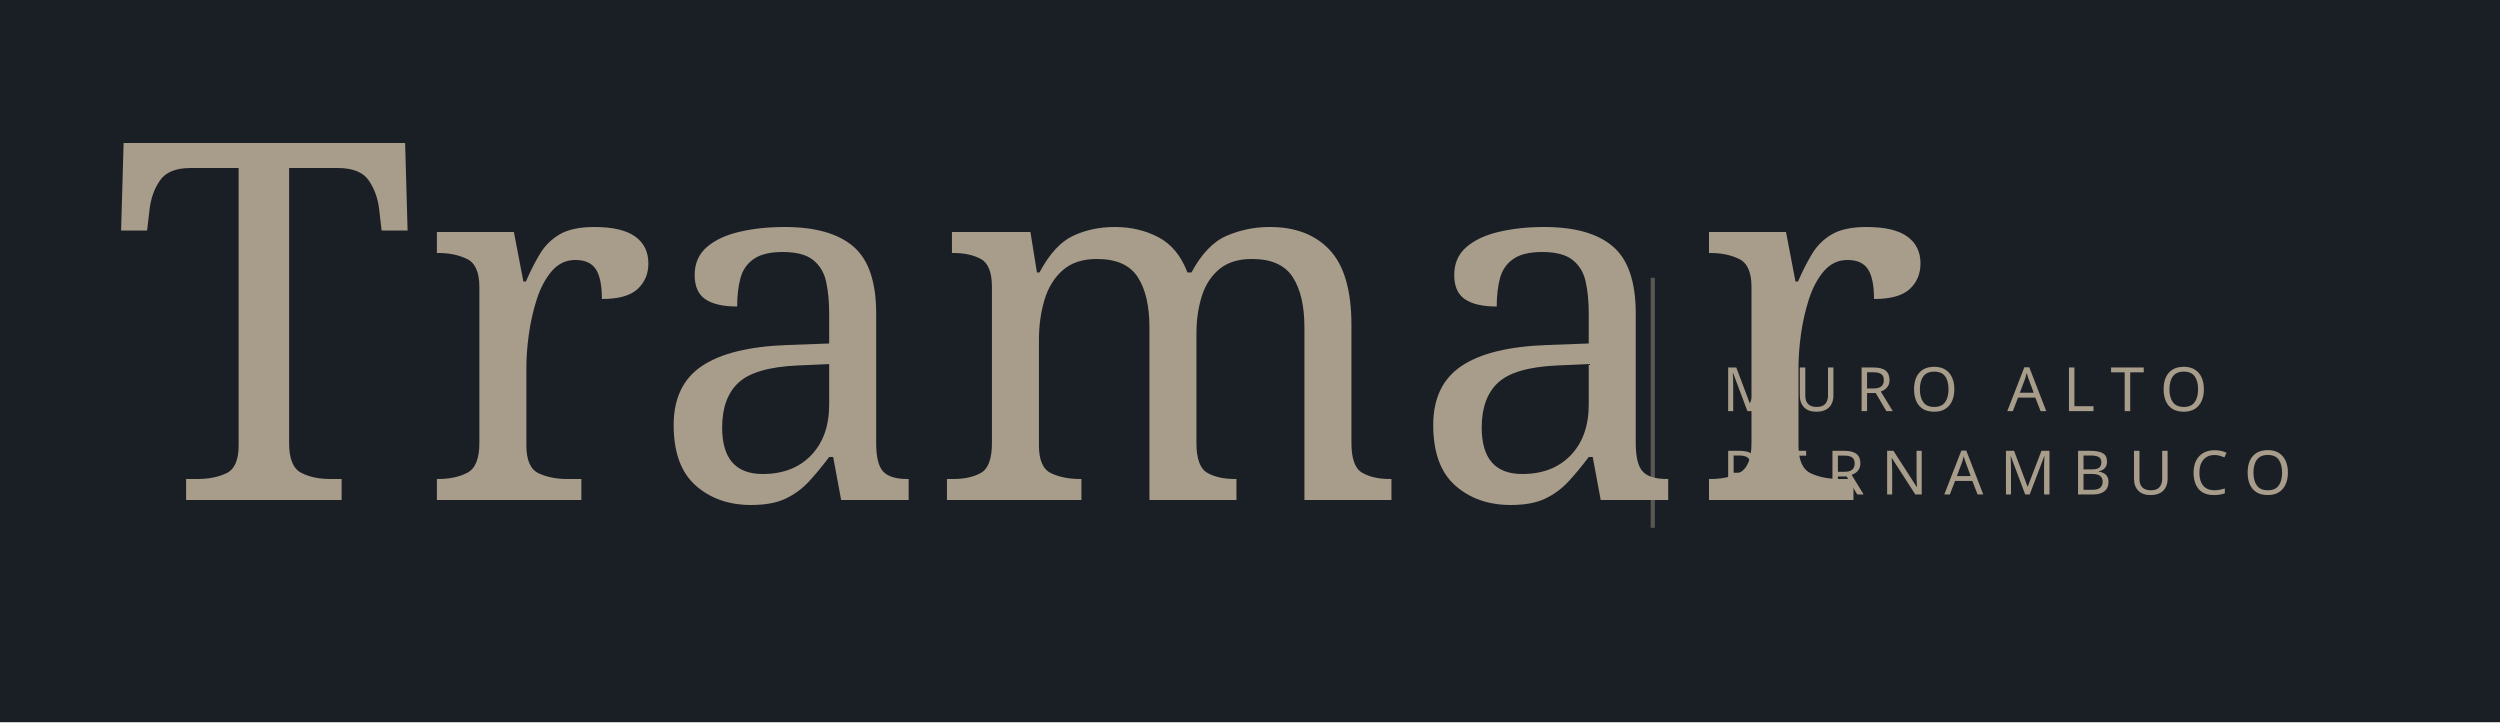
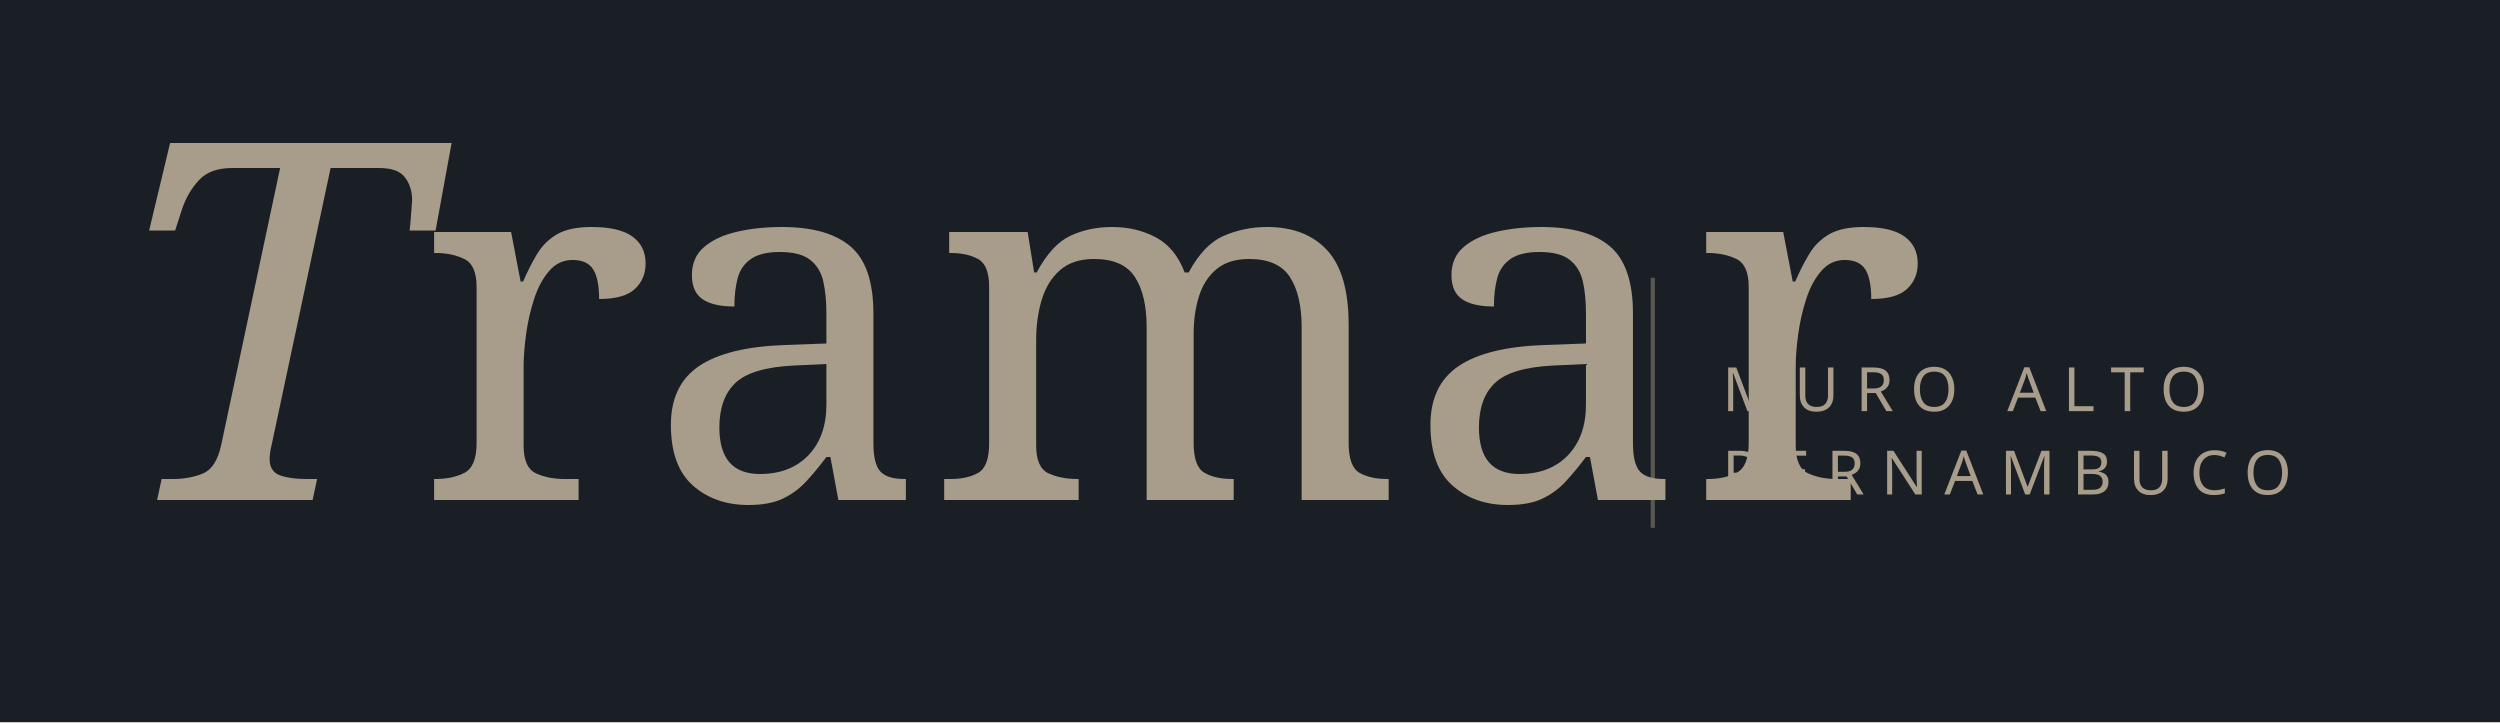
<svg xmlns="http://www.w3.org/2000/svg" viewBox="0 0 900 260" width="900" height="260">
  <rect width="900" height="260" fill="#1A1F26" />
-   <text x="40" y="180" font-family="Fraunces, Georgia, serif" font-weight="300" font-size="180" fill="#A89C8A" letter-spacing="1">Tramar</text>
+   <text x="40" y="180" font-family="Fraunces, Georgia, serif" font-weight="300" font-size="180" fill="#A89C8A" letter-spacing="1">
+     <tspan font-style="italic">T</tspan>ramar</text>
  <line x1="595" y1="100" x2="595" y2="190" stroke="#A89C8A" stroke-width="1.5" opacity="0.45" />
  <text x="620" y="148" font-family="DM Sans, system-ui, sans-serif" font-weight="300" font-size="22" letter-spacing="6" fill="#A89C8A">MURO ALTO</text>
  <text x="620" y="178" font-family="DM Sans, system-ui, sans-serif" font-weight="300" font-size="22" letter-spacing="6" fill="#A89C8A">PERNAMBUCO</text>
</svg>
